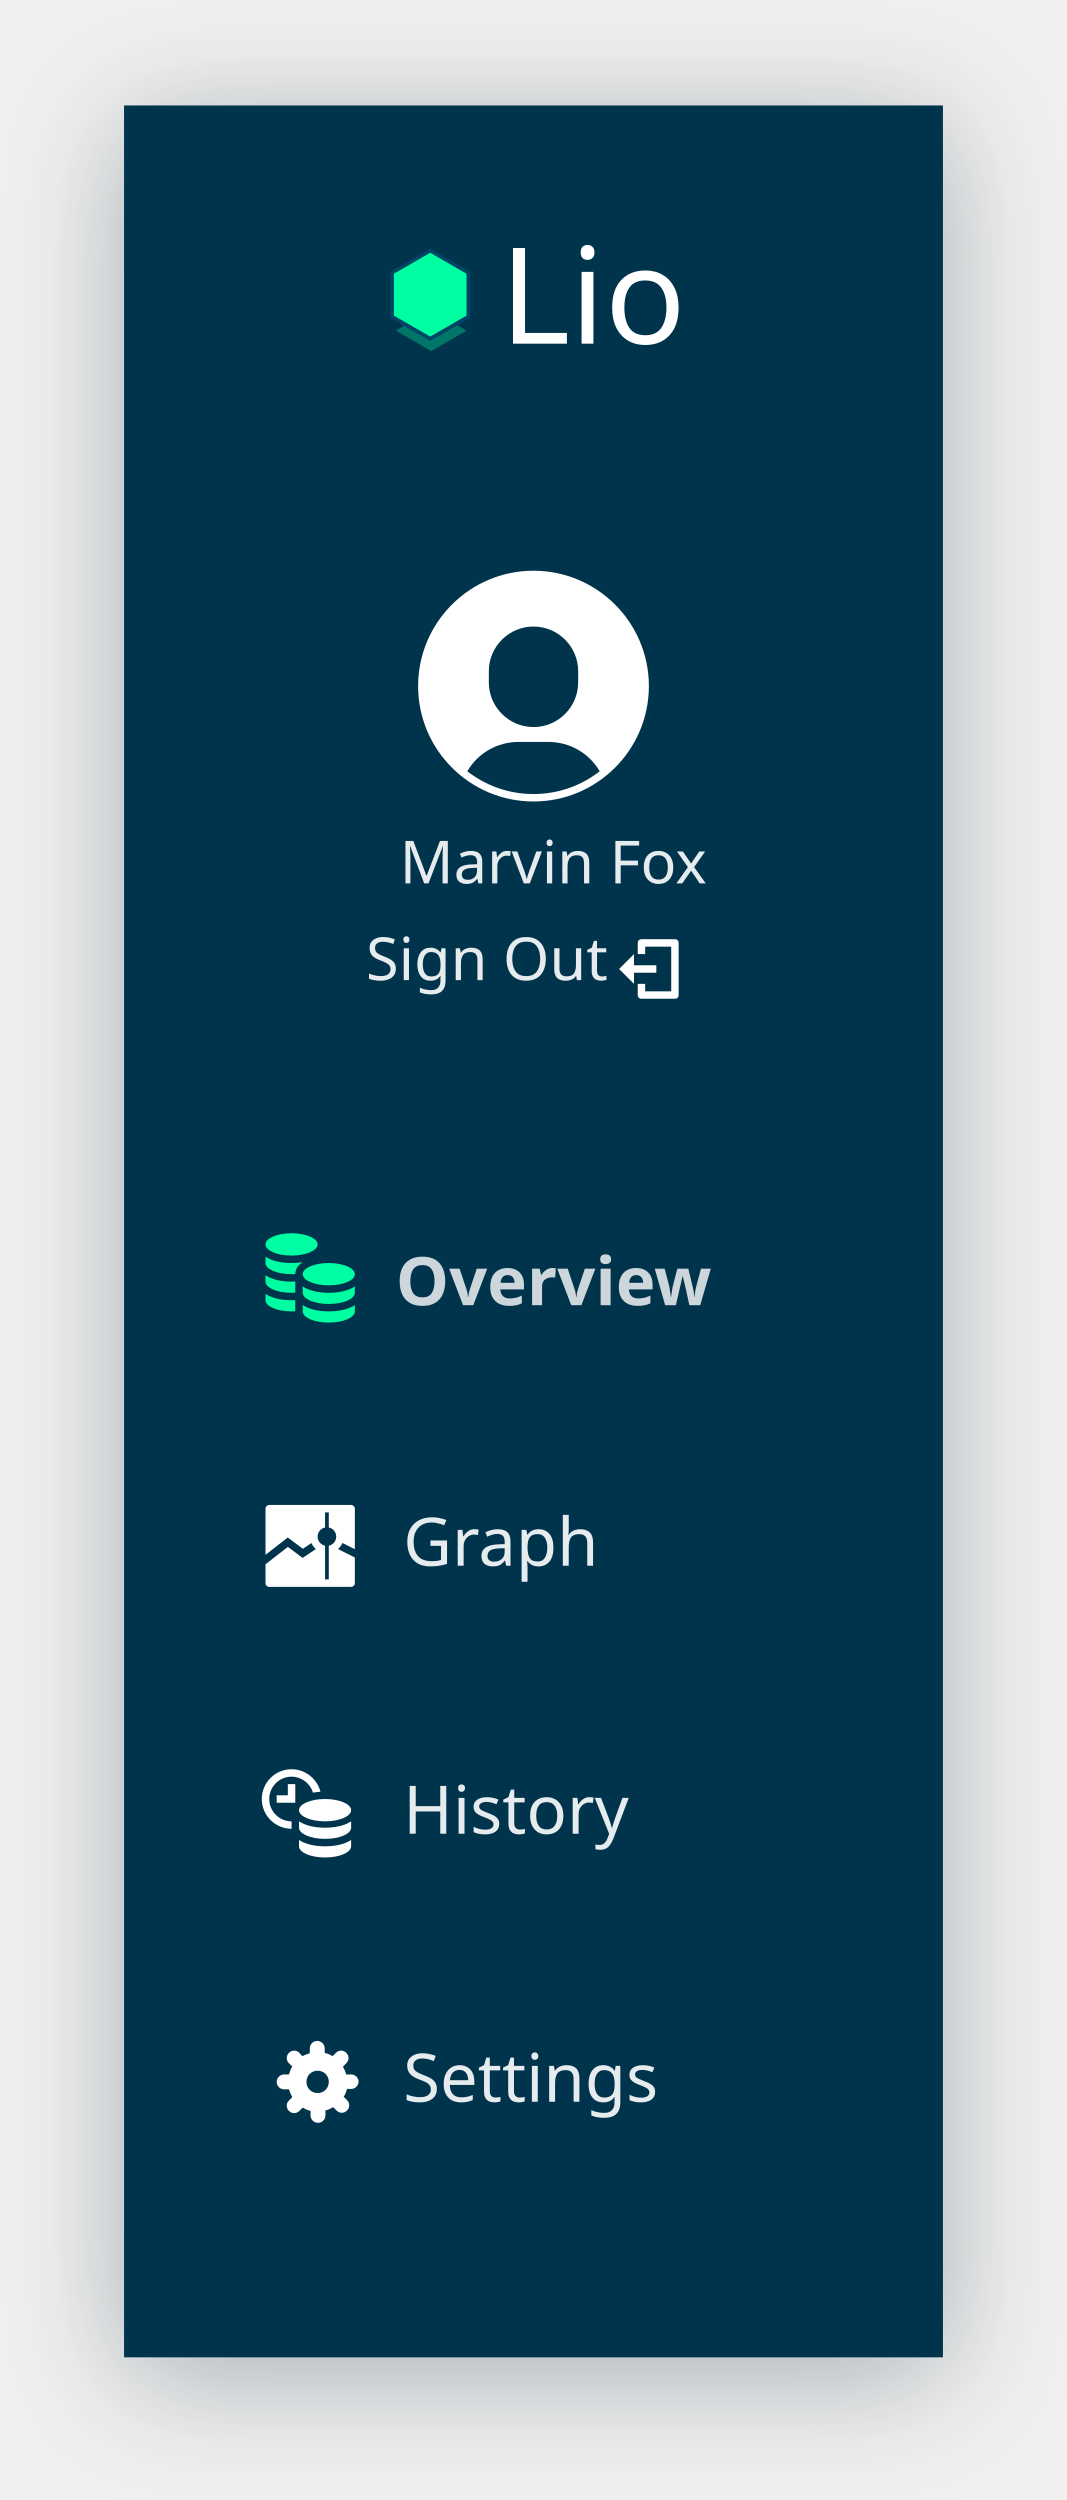
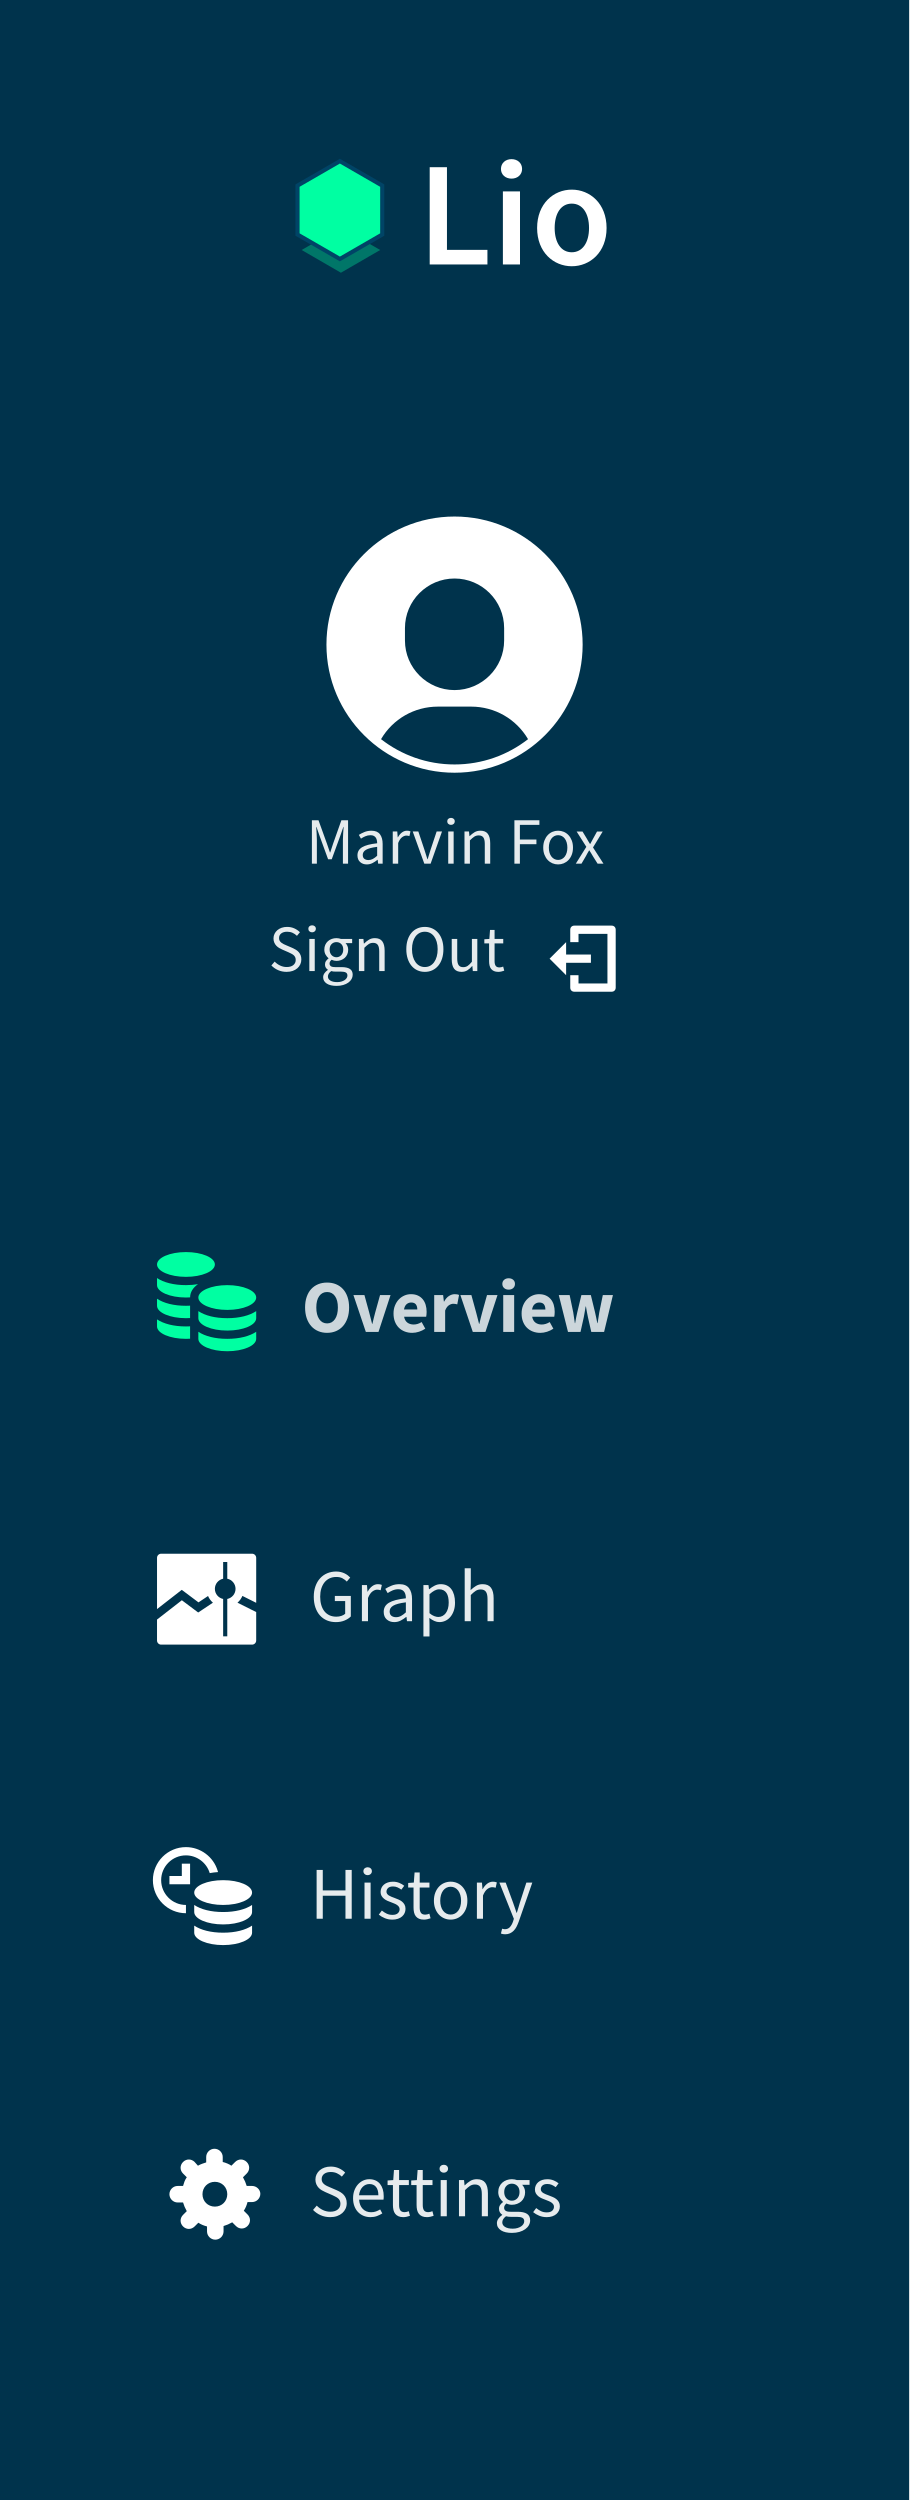
- <svg xmlns="http://www.w3.org/2000/svg" xmlns:xlink="http://www.w3.org/1999/xlink" width="172px" height="403px" viewBox="0 0 172 403" version="1.1">
-   <defs>
-     <rect id="path-1" x="0" y="0" width="132" height="363" />
-     <filter x="-23.9%" y="-7.9%" width="147.7%" height="117.4%" filterUnits="objectBoundingBox" id="filter-2">
-       <feOffset dx="0" dy="3" in="SourceAlpha" result="shadowOffsetOuter1" />
-       <feGaussianBlur stdDeviation="10" in="shadowOffsetOuter1" result="shadowBlurOuter1" />
-       <feColorMatrix values="0 0 0 0 0.086   0 0 0 0 0.18   0 0 0 0 0.227  0 0 0 0.338 0" type="matrix" in="shadowBlurOuter1" />
-     </filter>
-   </defs>
-   <g id="Sign-In" stroke="none" stroke-width="1" fill="none" fill-rule="evenodd">
-     <g id="Desktop-HD" transform="translate(-903, -2043)">
-       <g id="Group-13" transform="translate(268, 2060)">
-         <g id="easy-graphic" transform="translate(655, 0)">
-           <g id="Sidebar">
-             <g id="Rectangle">
-               <use fill="black" fill-opacity="1" filter="url(#filter-2)" xlink:href="#path-1" />
-               <use fill="#00334C" fill-rule="evenodd" xlink:href="#path-1" />
-             </g>
-             <g id="graph" transform="translate(45, 223.6)" fill="#FFFFFF" font-family="SourceSansPro-Regular, Source Sans Pro" font-size="10.8" font-weight="normal" opacity="0.9">
-               <text id="Graph">
-                 <tspan x="-2.68220901e-06" y="11.8">Graph</tspan>
-               </text>
-             </g>
-             <g id="History" transform="translate(45, 266.8)" fill="#FFFFFF" font-family="SourceSansPro-Regular, Source Sans Pro" font-size="10.8" font-weight="normal" opacity="0.9">
-               <text>
-                 <tspan x="-2.68220901e-06" y="11.8">History</tspan>
-               </text>
-             </g>
-             <g id="settings" transform="translate(45, 310)" fill="#FFFFFF" font-family="SourceSansPro-Regular, Source Sans Pro" font-size="10.8" font-weight="normal" opacity="0.9">
-               <text id="Settings">
-                 <tspan x="-2.68220901e-06" y="11.8">Settings</tspan>
-               </text>
-             </g>
-             <g id="overview" transform="translate(43, 182.4)" fill="#FFFFFF" fill-opacity="0.8" font-family="SourceSansPro-Bold, Source Sans Pro" font-size="10.8" font-weight="bold">
-               <text id="Overview">
-                 <tspan x="0.8" y="11">Overview</tspan>
-               </text>
-             </g>
-             <g id="Group-2" transform="translate(39, 132)" fill="#FFFFFF" font-family="SourceSansPro-Regular, Source Sans Pro" font-size="9.6" font-weight="normal" opacity="0.9">
-               <text id="Sign-Out">
-                 <tspan x="0" y="9">Sign Out</tspan>
-               </text>
-             </g>
-             <g id="stock" transform="translate(22.8, 225.6)" fill="#FFFFFF" fill-rule="nonzero">
-               <path d="M11.683,7.112 C11.988,6.842 12.237,6.51 12.395,6.127 L14.4,7.129 L14.4,0.6 C14.4,0.269 14.131,0 13.8,0 L0.6,0 C0.269,0 0,0.269 0,0.6 L0,8.04 L3.593,5.245 L6.02,7.066 L7.409,6.139 C7.567,6.517 7.814,6.844 8.116,7.111 L5.979,8.535 L3.606,6.755 L0,9.56 L0,12.6 C0,12.931 0.269,13.2 0.6,13.2 L13.8,13.2 C14.131,13.2 14.4,12.931 14.4,12.6 L14.4,8.471 L11.683,7.112 Z M10.2,6.569 L10.2,12 L9.6,12 L9.6,6.569 C8.916,6.43 8.4,5.824 8.4,5.1 C8.4,4.376 8.916,3.77 9.6,3.631 L9.6,1.2 L10.2,1.2 L10.2,3.631 C10.884,3.77 11.4,4.376 11.4,5.1 C11.4,5.824 10.884,6.43 10.2,6.569 Z" id="Shape" />
-             </g>
-             <g id="Group-2" opacity="0.9" transform="translate(22.2, 116.4)" fill="#FFFFFF" font-family="SourceSansPro-Regular, Source Sans Pro" font-size="9.6" font-weight="normal">
-               <text id="Marvin-Fox">
-                 <tspan x="22.223" y="9">Marvin Fox</tspan>
-               </text>
-             </g>
-           </g>
-           <g id="log-out" transform="translate(79.79999, 134.4)" fill="#FFFFFF" fill-rule="nonzero">
-             <polygon id="Shape" points="2.4 2.4 0 4.8 2.4 7.2 2.4 5.4 6 5.4 6 4.2 2.4 4.2" />
-             <path d="M9,9.6 L3.6,9.6 C3.24,9.6 3,9.36 3,9 L3,7.2 L4.2,7.2 L4.2,8.4 L8.4,8.4 L8.4,1.2 L4.2,1.2 L4.2,2.4 L3,2.4 L3,0.6 C3,0.24 3.24,0 3.6,0 L9,0 C9.36,0 9.6,0.24 9.6,0.6 L9.6,9 C9.6,9.36 9.36,9.6 9,9.6 Z" id="Shape" />
-           </g>
-           <text id="Lio" font-family="SourceSansPro-Semibold, Source Sans Pro" font-size="21.6" font-weight="500" fill="#FFFFFF">
-             <tspan x="60.6" y="38.4">Lio</tspan>
-           </text>
-           <polygon id="Path" fill-opacity="0.33" fill="#00FFA2" points="49.5 33 55.2 36.3 49.501 39.6 43.8 36.3" />
-           <polygon id="Path" stroke="#004466" stroke-width="0.6" fill="#00FFA2" points="49.35 37.603 43.2 34.052 43.2 26.951 49.35 23.4 55.5 26.951 55.5 34.052" />
-           <g id="circle-08" transform="translate(47.4, 75)" fill="#FFFFFF" fill-rule="nonzero">
-             <path d="M18.6,0 C8.344,0 0,8.344 0,18.6 C0,28.856 8.344,37.2 18.6,37.2 C28.856,37.2 37.2,28.856 37.2,18.6 C37.2,8.344 28.856,0 18.6,0 Z M11.4,16.2 C11.4,12.23 14.63,9 18.6,9 C22.57,9 25.8,12.23 25.8,16.2 L25.8,18 C25.8,21.97 22.57,25.2 18.6,25.2 C14.63,25.2 11.4,21.97 11.4,18 L11.4,16.2 Z M18.6,36 C14.579,36 10.876,34.625 7.927,32.327 C9.649,29.394 12.756,27.6 16.2,27.6 L21,27.6 C24.44,27.6 27.547,29.394 29.273,32.327 C26.323,34.626 22.62,36 18.6,36 Z" id="Shape" />
-           </g>
-           <g id="settings-gear-65" transform="translate(24.6, 312)" fill="#FFFFFF" fill-rule="nonzero">
-             <path d="M12,5.4 L11.22,5.4 C11.1,4.98 10.92,4.56 10.68,4.14 L11.22,3.6 C11.7,3.12 11.7,2.4 11.22,1.92 C10.74,1.44 10.02,1.44 9.54,1.92 L9,2.46 C8.64,2.22 8.22,2.04 7.74,1.92 L7.74,1.2 C7.74,0.54 7.2,0 6.54,0 C5.88,0 5.34,0.54 5.34,1.2 L5.34,1.98 C4.98,2.1 4.56,2.22 4.14,2.46 L3.66,1.92 C3.18,1.44 2.46,1.44 1.98,1.92 C1.5,2.4 1.5,3.12 1.98,3.6 L2.52,4.14 C2.22,4.56 2.1,4.98 1.98,5.4 L1.2,5.4 C0.54,5.4 0,5.94 0,6.6 C0,7.26 0.54,7.8 1.2,7.8 L1.98,7.8 C2.1,8.22 2.28,8.64 2.52,9.06 L1.98,9.6 C1.5,10.08 1.5,10.8 1.98,11.28 C2.46,11.76 3.18,11.76 3.66,11.28 L4.2,10.74 C4.56,10.98 4.98,11.16 5.46,11.28 L5.46,12 C5.46,12.66 6,13.2 6.66,13.2 C7.32,13.2 7.86,12.66 7.86,12 L7.86,11.22 C8.28,11.1 8.7,10.92 9.12,10.68 L9.66,11.22 C10.14,11.7 10.86,11.7 11.34,11.22 C11.82,10.74 11.82,10.02 11.34,9.54 L10.8,9 C11.04,8.64 11.22,8.22 11.34,7.74 L12,7.74 C12.66,7.74 13.2,7.2 13.2,6.54 C13.2,5.94 12.66,5.4 12,5.4 Z M6.6,8.4 C5.58,8.4 4.8,7.62 4.8,6.6 C4.8,5.58 5.58,4.8 6.6,4.8 C7.62,4.8 8.4,5.58 8.4,6.6 C8.4,7.62 7.62,8.4 6.6,8.4 Z" id="Shape" />
-           </g>
-           <g id="coins" transform="translate(22.8, 181.8)" fill="#00FFA2" fill-rule="nonzero">
-             <path d="M10.2,9.6 C8.429,9.6 6.958,9.217 6,8.573 C6,9.02 6,9.316 6,9.6 C6,10.594 7.88,11.4 10.2,11.4 C12.52,11.4 14.4,10.594 14.4,9.6 C14.4,9.316 14.4,9.02 14.4,8.573 C13.442,9.217 11.971,9.6 10.2,9.6 Z" id="Shape" />
-             <path d="M10.2,12.6 C8.429,12.6 6.958,12.217 6,11.573 C6,12.02 6,12.316 6,12.6 C6,13.594 7.88,14.4 10.2,14.4 C12.52,14.4 14.4,13.594 14.4,12.6 C14.4,12.316 14.4,12.02 14.4,11.573 C13.442,12.217 11.971,12.6 10.2,12.6 Z" id="Shape" />
-             <ellipse id="Oval" cx="10.2" cy="6.6" rx="4.2" ry="1.8" />
-             <ellipse id="Oval" cx="4.2" cy="1.8" rx="4.2" ry="1.8" />
-             <path d="M4.8,10.784 C4.604,10.793 4.405,10.8 4.2,10.8 C2.429,10.8 0.958,10.417 0,9.773 C0,10.22 0,10.516 0,10.8 C0,11.794 1.88,12.6 4.2,12.6 C4.404,12.6 4.604,12.592 4.8,12.58 L4.8,10.784 Z" id="Shape" />
-             <path d="M4.8,7.784 C4.604,7.793 4.405,7.8 4.2,7.8 C2.429,7.8 0.958,7.417 0,6.773 C0,7.22 0,7.516 0,7.8 C0,8.794 1.88,9.6 4.2,9.6 C4.404,9.6 4.604,9.592 4.8,9.58 L4.8,7.784 Z" id="Shape" />
-             <path d="M5.952,4.66 C5.411,4.75 4.825,4.8 4.2,4.8 C2.429,4.8 0.958,4.417 0,3.773 C0,4.22 0,4.516 0,4.8 C0,5.794 1.88,6.6 4.2,6.6 C4.405,6.6 4.604,6.592 4.802,6.58 C4.809,5.822 5.226,5.164 5.952,4.66 Z" id="Shape" />
-           </g>
-           <g id="money-time" transform="translate(22.2, 268.2)" fill="#FFFFFF" fill-rule="nonzero">
-             <path d="M10.2,9.427 C8.429,9.427 6.958,9.044 6,8.4 C6,8.848 6,9.143 6,9.427 C6,10.421 7.88,11.227 10.2,11.227 C12.52,11.227 14.4,10.421 14.4,9.427 C14.4,9.143 14.4,8.848 14.4,8.4 C13.442,9.044 11.971,9.427 10.2,9.427 Z" id="Shape" />
-             <path d="M10.2,12.427 C8.429,12.427 6.958,12.044 6,11.4 C6,11.848 6,12.143 6,12.427 C6,13.421 7.88,14.227 10.2,14.227 C12.52,14.227 14.4,13.421 14.4,12.427 C14.4,12.143 14.4,11.848 14.4,11.4 C13.442,12.044 11.971,12.427 10.2,12.427 Z" id="Shape" />
-             <polygon id="Shape" points="5.4 5.4 2.4 5.4 2.4 4.2 4.2 4.2 4.2 2.4 5.4 2.4" />
-             <ellipse id="Oval" cx="10.2" cy="6.6" rx="4.2" ry="1.8" />
-             <path d="M4.8,8.4 C2.815,8.4 1.2,6.785 1.2,4.8 C1.2,2.815 2.815,1.2 4.8,1.2 C6.382,1.2 7.801,2.258 8.251,3.772 L8.252,3.776 C8.632,3.704 9.034,3.653 9.459,3.626 L9.401,3.429 C8.8,1.411 6.908,0 4.8,0 C2.153,0 0,2.153 0,4.8 C0,7.447 2.153,9.6 4.8,9.6 L4.8,8.4 Z" id="Shape" />
-           </g>
-         </g>
-       </g>
+ <svg xmlns="http://www.w3.org/2000/svg" width="132px" height="363px" viewBox="0 0 132 363">
+   <g fill="none" fill-rule="evenodd">
+     <path fill="#00334C" d="M0 0h132v363H0z" />
+     <path fill="#FFF" d="M48.758 235.53c-.468 0-.898-.083-1.291-.248-.392-.166-.729-.405-1.01-.718-.281-.313-.5-.698-.659-1.156-.158-.457-.238-.974-.238-1.55 0-.569.081-1.08.243-1.534.162-.454.387-.839.675-1.156.288-.317.632-.56 1.031-.729.4-.169.833-.254 1.301-.254.245 0 .47.025.675.076.205.05.392.117.562.2.169.083.32.176.454.281.133.104.25.211.351.319l-.497.583c-.18-.187-.389-.346-.626-.475-.238-.13-.536-.194-.896-.194s-.684.067-.972.2a2.034 2.034 0 0 0-.734.572c-.202.248-.358.549-.47.902-.112.353-.167.749-.167 1.188 0 .446.052.848.157 1.204.104.356.256.661.454.913s.443.446.734.583c.292.137.628.205 1.01.205.252 0 .491-.038.718-.113.227-.076.412-.178.556-.308v-1.847H48.618v-.745h2.322v2.981c-.23.238-.533.434-.907.589-.374.155-.799.232-1.274.232zm3.791-.13v-5.249h.734l.076.95h.032c.18-.331.398-.594.653-.788.256-.194.535-.292.837-.292.209 0 .396.036.562.108l-.173.778a1.997 1.997 0 0 0-.238-.065c-.072-.014-.162-.022-.27-.022-.223 0-.455.09-.697.27-.241.18-.452.493-.632.94V235.4h-.886zm4.698.13c-.439 0-.805-.13-1.096-.389-.292-.259-.437-.626-.437-1.102 0-.576.256-1.017.767-1.323.511-.306 1.328-.52 2.452-.643a2.419 2.419 0 0 0-.049-.486c-.032-.158-.088-.299-.167-.421-.079-.122-.189-.221-.329-.297-.14-.076-.319-.113-.535-.113-.302 0-.587.058-.853.173-.266.115-.504.245-.713.389l-.346-.616c.245-.158.544-.311.896-.459s.742-.221 1.166-.221c.641 0 1.105.196 1.393.589.288.392.432.916.432 1.571V235.4h-.734l-.076-.626h-.032a4.441 4.441 0 0 1-.81.535c-.288.148-.598.221-.929.221zm.259-.713c.252 0 .49-.059.713-.178.223-.119.461-.293.713-.524v-1.458c-.439.058-.808.126-1.107.205-.299.079-.54.173-.724.281-.184.108-.317.232-.4.373a.887.887 0 0 0-.124.459c0 .302.09.518.27.648.18.13.4.194.659.194zm3.974 2.797v-7.463h.734l.076.605h.032a3.993 3.993 0 0 1 .783-.518c.284-.144.581-.216.891-.216.338 0 .637.063.896.189s.475.306.648.54c.173.234.304.515.394.842.09.328.135.697.135 1.107 0 .446-.061.844-.184 1.193-.122.349-.288.646-.497.891-.209.245-.45.43-.724.556a2.042 2.042 0 0 1-.864.189c-.245 0-.488-.054-.729-.162-.241-.108-.484-.256-.729-.443l.022.918v1.771h-.886zm2.171-2.83c.216 0 .416-.049.599-.146.184-.097.342-.234.475-.41.133-.176.238-.394.313-.653.076-.259.113-.551.113-.875 0-.288-.025-.551-.076-.788-.05-.238-.131-.441-.243-.61a1.164 1.164 0 0 0-.432-.394c-.176-.094-.387-.14-.632-.14-.223 0-.448.061-.675.184-.227.122-.47.299-.729.529v2.754c.238.202.468.344.691.427.223.083.421.124.594.124zm3.823.616v-7.69h.886v2.095l-.032 1.08c.252-.238.515-.441.788-.61.274-.169.594-.254.961-.254.554 0 .959.173 1.215.518.256.346.383.857.383 1.534V235.4h-.886v-3.208c0-.497-.079-.855-.238-1.075-.158-.22-.41-.329-.756-.329-.274 0-.515.068-.724.205-.209.137-.446.338-.713.605V235.4h-.886zM45.972 278.6v-7.085h.896v2.97h3.294v-2.97h.907V278.6h-.907v-3.337h-3.294V278.6h-.896zm6.955 0v-5.249h.886V278.6h-.886zm.454-6.329c-.173 0-.319-.054-.437-.162-.119-.108-.178-.245-.178-.41 0-.173.059-.311.178-.416.119-.104.265-.157.437-.157s.319.052.437.157c.119.104.178.243.178.416 0 .166-.059.302-.178.41-.119.108-.265.162-.437.162zm3.575 6.458c-.374 0-.731-.068-1.069-.205-.338-.137-.634-.31-.886-.518l.443-.594c.23.187.466.338.707.454.241.115.52.173.837.173.346 0 .605-.079.778-.238.173-.158.259-.353.259-.583 0-.137-.036-.256-.108-.356-.072-.101-.164-.189-.275-.265-.112-.076-.239-.142-.383-.2l-.432-.173a7.256 7.256 0 0 1-.562-.221c-.187-.083-.355-.184-.502-.302a1.53 1.53 0 0 1-.362-.416c-.094-.158-.14-.349-.14-.572 0-.209.041-.405.124-.589a1.355 1.355 0 0 1 .356-.475c.155-.133.344-.238.567-.313.223-.076.475-.113.756-.113.331 0 .635.058.913.173.277.115.517.256.718.421l-.421.562a2.821 2.821 0 0 0-.562-.335c-.194-.086-.407-.13-.637-.13-.331 0-.574.076-.729.227-.155.151-.232.328-.232.529 0 .122.032.229.097.319s.151.169.259.238c.108.068.232.13.373.184.14.054.286.11.437.167.187.072.376.148.567.227.191.079.362.178.513.297.151.119.275.265.373.437.097.173.146.382.146.626 0 .216-.041.418-.124.605-.083.187-.205.353-.367.497-.162.144-.364.257-.605.34-.241.083-.517.124-.826.124zm4.59 0c-.281 0-.517-.043-.707-.13-.191-.086-.346-.205-.464-.356-.119-.151-.203-.335-.254-.551-.05-.216-.076-.454-.076-.713v-2.905h-.778v-.67l.821-.054.108-1.469h.745v1.469h1.415v.724h-1.415v2.916c0 .324.059.574.178.751.119.176.329.265.632.265.094 0 .194-.014.302-.043a2.303 2.303 0 0 0 .292-.097l.173.67a4.592 4.592 0 0 1-.47.135 2.198 2.198 0 0 1-.502.059zm3.888 0c-.324 0-.632-.061-.923-.184-.292-.122-.549-.301-.772-.535-.223-.234-.401-.522-.535-.864-.133-.342-.2-.729-.2-1.161 0-.439.067-.83.2-1.172.133-.342.311-.632.535-.869.223-.238.481-.418.772-.54.292-.122.599-.184.923-.184.324 0 .632.061.923.184.292.122.549.302.772.54.223.238.401.527.535.869.133.342.2.733.2 1.172 0 .432-.067.819-.2 1.161-.133.342-.311.63-.535.864-.223.234-.481.412-.772.535-.292.122-.599.184-.923.184zm0-.734c.223 0 .428-.049.616-.146.187-.097.347-.234.481-.41.133-.176.236-.387.308-.632.072-.245.108-.518.108-.821s-.036-.578-.108-.826c-.072-.248-.175-.463-.308-.643-.133-.18-.293-.319-.481-.416-.187-.097-.392-.146-.616-.146s-.428.049-.616.146c-.187.097-.347.236-.481.416-.133.18-.236.394-.308.643-.072.248-.108.524-.108.826s.036.576.108.821c.072.245.175.455.308.632s.293.313.481.41c.187.097.392.146.616.146zm3.812.605v-5.249h.734l.076.95h.032c.18-.331.398-.594.653-.788.256-.194.535-.292.837-.292.209 0 .396.036.562.108l-.173.778a1.997 1.997 0 0 0-.238-.065c-.072-.014-.162-.022-.27-.022-.223 0-.455.09-.697.27-.241.18-.452.493-.632.94V278.6h-.886zm4.104 2.257c-.122 0-.234-.009-.335-.027a1.341 1.341 0 0 1-.281-.081l.173-.702.194.049c.072.018.14.027.205.027.302 0 .549-.106.74-.319.191-.212.34-.481.448-.805l.119-.389-2.106-5.26h.918l1.069 2.905c.079.23.164.473.254.729a30.9 30.9 0 0 1 .254.751h.043c.079-.238.155-.486.227-.745.072-.259.144-.504.216-.734l.94-2.905h.864l-1.976 5.681a6.076 6.076 0 0 1-.313.724c-.115.223-.252.416-.41.578a1.825 1.825 0 0 1-.54.383c-.202.094-.436.14-.702.14zm-25.412 41.072c-.497 0-.958-.094-1.382-.281-.425-.187-.792-.443-1.102-.767l.54-.626c.252.266.549.481.891.643.342.162.697.243 1.064.243.468 0 .832-.106 1.091-.319.259-.212.389-.491.389-.837 0-.18-.031-.333-.092-.459a.999.999 0 0 0-.248-.324c-.104-.09-.229-.171-.373-.243a29.557 29.557 0 0 0-.464-.227l-1.015-.443a4.84 4.84 0 0 1-.508-.259 2.089 2.089 0 0 1-.464-.367c-.137-.144-.248-.315-.335-.513-.086-.198-.13-.427-.13-.686 0-.266.056-.515.167-.745a1.831 1.831 0 0 1 .464-.599c.198-.169.432-.301.702-.394.27-.094.567-.14.891-.14.425 0 .817.081 1.177.243.36.162.666.373.918.632l-.486.583c-.216-.209-.455-.373-.718-.491-.263-.119-.56-.178-.891-.178-.396 0-.715.092-.956.275-.241.184-.362.437-.362.761 0 .173.034.319.103.437.068.119.16.223.275.313.115.09.241.169.378.238.137.068.277.131.421.189l1.004.432a4.295 4.295 0 0 1 .572.297c.18.112.335.241.464.389.13.148.232.32.308.518.076.198.113.427.113.686 0 .281-.056.544-.167.788-.112.245-.272.459-.481.643-.209.184-.461.328-.756.432-.295.104-.63.157-1.004.157zm5.843 0c-.353 0-.682-.063-.988-.189-.306-.126-.572-.306-.799-.54-.227-.234-.405-.52-.535-.859-.13-.338-.194-.724-.194-1.156 0-.432.067-.819.2-1.161.133-.342.31-.632.529-.869.22-.238.47-.419.751-.545.281-.126.572-.189.875-.189.331 0 .628.058.891.173.263.115.482.281.659.497.176.216.311.475.405.778.094.302.14.641.14 1.015 0 .094-.002.185-.005.275-.004.09-.013.167-.027.232h-3.542c.036.562.211 1.006.524 1.334.313.328.722.491 1.226.491.252 0 .484-.038.697-.113a3.082 3.082 0 0 0 .61-.297l.313.583c-.23.144-.486.27-.767.378-.281.108-.601.162-.961.162zm-1.652-3.175h2.808c0-.533-.113-.938-.34-1.215-.227-.277-.545-.416-.956-.416-.187 0-.365.036-.535.108-.169.072-.322.178-.459.319-.137.14-.25.311-.34.513-.09.202-.149.432-.178.691zm6.426 3.175c-.281 0-.517-.043-.707-.13-.191-.086-.346-.205-.464-.356-.119-.151-.203-.335-.254-.551-.05-.216-.076-.454-.076-.713v-2.905h-.778v-.67l.821-.054.108-1.469h.745v1.469h1.415v.724h-1.415v2.916c0 .324.059.574.178.751.119.176.329.265.632.265.094 0 .194-.014.302-.043a2.303 2.303 0 0 0 .292-.097l.173.67a4.592 4.592 0 0 1-.47.135 2.198 2.198 0 0 1-.502.059zm3.434 0c-.281 0-.517-.043-.707-.13-.191-.086-.346-.205-.464-.356-.119-.151-.203-.335-.254-.551-.05-.216-.076-.454-.076-.713v-2.905h-.778v-.67l.821-.054.108-1.469h.745v1.469h1.415v.724h-1.415v2.916c0 .324.059.574.178.751.119.176.329.265.632.265.094 0 .194-.014.302-.043a2.303 2.303 0 0 0 .292-.097l.173.67a4.592 4.592 0 0 1-.47.135 2.198 2.198 0 0 1-.502.059zm1.998-.13v-5.249h.886V321.8h-.886zm.454-6.329c-.173 0-.319-.054-.437-.162-.119-.108-.178-.245-.178-.41 0-.173.059-.311.178-.416.119-.104.265-.157.437-.157s.319.052.437.157c.119.104.178.243.178.416 0 .166-.059.302-.178.41-.119.108-.265.162-.437.162zm2.203 6.329v-5.249h.734l.076.756h.032c.252-.252.517-.463.794-.632.277-.169.599-.254.967-.254.554 0 .959.173 1.215.518.256.346.383.857.383 1.534V321.8h-.886v-3.208c0-.497-.079-.855-.238-1.075-.158-.22-.41-.329-.756-.329-.274 0-.515.068-.724.205-.209.137-.446.338-.713.605V321.8h-.886zm7.679 2.419c-.324 0-.619-.031-.886-.092-.266-.061-.495-.153-.686-.275-.191-.122-.338-.27-.443-.443-.104-.173-.157-.374-.157-.605 0-.223.068-.436.205-.637.137-.202.324-.385.562-.551v-.043c-.13-.079-.239-.189-.329-.329-.09-.14-.135-.315-.135-.524 0-.223.061-.418.184-.583.122-.166.252-.295.389-.389v-.043c-.173-.144-.329-.337-.47-.578-.14-.241-.211-.52-.211-.837 0-.288.052-.547.157-.778.104-.23.247-.427.427-.589.18-.162.391-.286.632-.373.241-.086.495-.13.761-.13.144 0 .279.013.405.038s.239.056.34.092h1.825v.68h-1.08c.122.122.225.277.308.464.083.187.124.392.124.616 0 .281-.05.535-.151.761s-.238.418-.41.572c-.173.155-.376.275-.61.362-.234.086-.484.13-.751.13a1.731 1.731 0 0 1-.4-.049 1.984 1.984 0 0 1-.389-.135 1.266 1.266 0 0 0-.238.265c-.065.097-.097.218-.097.362 0 .166.065.302.194.41.13.108.374.162.734.162h1.015c.612 0 1.071.099 1.377.297.306.198.459.517.459.956 0 .245-.061.477-.184.697-.122.22-.299.412-.529.578-.23.166-.509.297-.837.394-.328.097-.697.146-1.107.146zm0-4.676c.151 0 .293-.029.427-.086a1.099 1.099 0 0 0 .356-.248c.104-.108.185-.239.243-.394.058-.155.086-.329.086-.524 0-.389-.108-.689-.324-.902-.216-.212-.479-.319-.788-.319s-.572.106-.788.319c-.216.212-.324.513-.324.902 0 .194.029.369.086.524.058.155.139.286.243.394.104.108.223.191.356.248.133.058.275.086.427.086zm.13 4.061c.252 0 .481-.031.686-.092.205-.061.38-.14.524-.238.144-.097.256-.211.335-.34.079-.13.119-.263.119-.4 0-.245-.09-.414-.27-.508-.18-.094-.443-.14-.788-.14h-.907a3.656 3.656 0 0 1-.329-.016 1.685 1.685 0 0 1-.351-.07c-.187.137-.324.281-.41.432-.086.151-.13.302-.13.454 0 .281.135.504.405.67.27.166.643.248 1.118.248zm4.914-1.674c-.374 0-.731-.068-1.069-.205-.338-.137-.634-.31-.886-.518l.443-.594c.23.187.466.338.707.454.241.115.52.173.837.173.346 0 .605-.079.778-.238.173-.158.259-.353.259-.583 0-.137-.036-.256-.108-.356-.072-.101-.164-.189-.275-.265-.112-.076-.239-.142-.383-.2l-.432-.173a7.256 7.256 0 0 1-.562-.221c-.187-.083-.355-.184-.502-.302a1.53 1.53 0 0 1-.362-.416c-.094-.158-.14-.349-.14-.572 0-.209.041-.405.124-.589a1.355 1.355 0 0 1 .356-.475c.155-.133.344-.238.567-.313.223-.076.475-.113.756-.113.331 0 .635.058.913.173.277.115.517.256.718.421l-.421.562a2.821 2.821 0 0 0-.562-.335c-.194-.086-.407-.13-.637-.13-.331 0-.574.076-.729.227-.155.151-.232.328-.232.529 0 .122.032.229.097.319s.151.169.259.238c.108.068.232.13.373.184.14.054.286.11.437.167.187.072.376.148.567.227.191.079.362.178.513.297.151.119.275.265.373.437.097.173.146.382.146.626 0 .216-.041.418-.124.605-.083.187-.205.353-.367.497-.162.144-.364.257-.605.34-.241.083-.517.124-.826.124z" opacity="0.9" />
+     <path fill="#FFF" fill-opacity="0.8" d="M47.494 193.53c-.475 0-.909-.085-1.301-.254-.392-.169-.729-.412-1.01-.729-.281-.317-.499-.702-.653-1.156s-.232-.968-.232-1.544.077-1.089.232-1.539c.155-.45.373-.828.653-1.134.281-.306.617-.54 1.01-.702.392-.162.826-.243 1.301-.243.475 0 .909.081 1.301.243.392.162.729.398 1.01.707.281.31.499.689.653 1.139.155.45.232.959.232 1.528 0 .576-.077 1.091-.232 1.544s-.373.839-.653 1.156c-.281.317-.617.56-1.01.729-.392.169-.826.254-1.301.254zm0-1.372c.482 0 .864-.207 1.145-.621.281-.414.421-.977.421-1.69 0-.706-.14-1.256-.421-1.652-.281-.396-.662-.594-1.145-.594-.482 0-.864.198-1.145.594-.281.396-.421.947-.421 1.652 0 .713.14 1.276.421 1.69.281.414.662.621 1.145.621zm5.627 1.242l-1.804-5.357h1.598l.691 2.527c.072.266.142.538.211.815.068.277.139.556.211.837h.043c.065-.281.131-.56.2-.837.068-.277.139-.549.211-.815l.702-2.527h1.523L54.956 193.4h-1.836zm6.728.13c-.382 0-.738-.063-1.069-.189-.331-.126-.619-.31-.864-.551-.245-.241-.436-.535-.572-.88-.137-.346-.205-.742-.205-1.188 0-.432.072-.823.216-1.172.144-.349.333-.644.567-.886.234-.241.502-.427.805-.556a2.362 2.362 0 0 1 .94-.194c.382 0 .715.065.999.194s.522.31.713.54c.191.23.333.502.427.815.094.313.14.653.14 1.021 0 .144-.007.281-.022.41-.014.13-.029.227-.043.292h-3.208c.072.389.232.675.481.859.248.184.553.275.913.275.382 0 .767-.119 1.156-.356l.529.961c-.274.187-.578.335-.913.443-.335.108-.664.162-.988.162zm-1.188-3.391h1.933c0-.302-.068-.547-.205-.734-.137-.187-.367-.281-.691-.281-.252 0-.473.083-.664.248-.191.166-.315.421-.373.767zm4.385 3.262v-5.357h1.296l.108.94h.043c.194-.367.428-.637.702-.81.274-.173.547-.259.821-.259.151 0 .275.009.373.027.097.018.185.045.265.081l-.259 1.372a2.562 2.562 0 0 0-.281-.065c-.086-.014-.187-.022-.302-.022-.202 0-.412.072-.632.216-.22.144-.401.4-.545.767V193.4h-1.588zm5.605 0l-1.804-5.357h1.598l.691 2.527c.072.266.142.538.211.815.068.277.139.556.211.837h.043c.065-.281.131-.56.2-.837.068-.277.139-.549.211-.815l.702-2.527h1.523L70.487 193.4h-1.836zm4.417 0v-5.357h1.588V193.4H73.068zm.788-6.145c-.266 0-.486-.077-.659-.232-.173-.155-.259-.355-.259-.599 0-.245.086-.443.259-.594.173-.151.392-.227.659-.227.274 0 .495.076.664.227.169.151.254.349.254.594 0 .245-.085.445-.254.599-.169.155-.391.232-.664.232zm4.59 6.275c-.382 0-.738-.063-1.069-.189-.331-.126-.619-.31-.864-.551-.245-.241-.436-.535-.572-.88-.137-.346-.205-.742-.205-1.188 0-.432.072-.823.216-1.172.144-.349.333-.644.567-.886.234-.241.502-.427.805-.556a2.362 2.362 0 0 1 .94-.194c.382 0 .715.065.999.194s.522.31.713.54c.191.23.333.502.427.815.094.313.14.653.14 1.021 0 .144-.007.281-.022.41-.014.13-.029.227-.043.292h-3.208c.072.389.232.675.481.859.248.184.553.275.913.275.382 0 .767-.119 1.156-.356l.529.961c-.274.187-.578.335-.913.443-.335.108-.664.162-.988.162zm-1.188-3.391h1.933c0-.302-.068-.547-.205-.734-.137-.187-.367-.281-.691-.281-.252 0-.473.083-.664.248-.191.166-.315.421-.373.767zm5.216 3.262l-1.339-5.357h1.577l.518 2.484c.043.266.083.529.119.788.036.259.076.526.119.799h.043c.05-.274.099-.544.146-.81a10.227 10.227 0 0 1 .167-.778l.594-2.484h1.372l.605 2.484c.065.266.122.529.173.788.05.259.104.526.162.799h.043c.05-.274.092-.54.124-.799s.074-.522.124-.788l.508-2.484h1.469L87.713 193.4h-1.858l-.486-2.138c-.058-.252-.108-.504-.151-.756s-.09-.522-.14-.81h-.043c-.05.288-.095.558-.135.81-.04.252-.085.504-.135.756l-.475 2.138h-1.814z" />
+     <path fill="#FFF" d="M41.611 141.115c-.442 0-.851-.083-1.229-.25-.378-.166-.704-.394-.979-.682l.48-.557c.224.237.488.427.792.571.304.144.619.216.946.216.416 0 .739-.094.97-.283.23-.189.346-.437.346-.744 0-.16-.027-.296-.082-.408a.888.888 0 0 0-.221-.288c-.093-.08-.203-.152-.331-.216a26.273 26.273 0 0 0-.413-.202l-.902-.394a4.303 4.303 0 0 1-.451-.23 1.857 1.857 0 0 1-.413-.326c-.122-.128-.221-.28-.298-.456-.077-.176-.115-.379-.115-.61 0-.237.05-.458.149-.662a1.628 1.628 0 0 1 .413-.533c.176-.15.384-.267.624-.35s.504-.125.792-.125c.378 0 .726.072 1.046.216.32.144.592.331.816.562l-.432.518c-.192-.186-.405-.331-.638-.437-.234-.106-.498-.158-.792-.158-.352 0-.635.082-.85.245-.214.163-.322.389-.322.677 0 .154.03.283.091.389.061.106.142.198.245.278.102.08.214.15.336.211.122.061.246.117.374.168l.893.384c.179.077.349.165.509.264.16.099.298.214.413.346.115.131.206.285.274.461.067.176.101.379.101.61 0 .25-.05.483-.149.701-.099.218-.242.408-.427.571-.186.163-.41.291-.672.384s-.56.139-.893.139zM44.914 141v-4.666h.787V141h-.787zm.403-5.626c-.154 0-.283-.048-.389-.144-.106-.096-.158-.218-.158-.365 0-.154.053-.277.158-.37.106-.093.235-.139.389-.139s.283.046.389.139c.106.093.158.216.158.37 0 .147-.053.269-.158.365-.106.096-.235.144-.389.144zm3.533 7.776c-.288 0-.55-.027-.787-.082-.237-.054-.44-.136-.61-.245-.17-.109-.301-.24-.394-.394-.093-.154-.139-.333-.139-.538 0-.198.061-.387.182-.566.122-.179.288-.342.499-.49v-.038c-.115-.07-.213-.168-.293-.293-.08-.125-.12-.28-.12-.466 0-.198.054-.371.163-.518.109-.147.224-.262.346-.346v-.038c-.154-.128-.293-.299-.418-.514-.125-.214-.187-.462-.187-.744 0-.256.046-.486.139-.691.093-.205.219-.379.379-.523.16-.144.347-.254.562-.331.214-.077.44-.115.677-.115.128 0 .248.011.36.034.112.022.213.05.302.082h1.622v.605h-.96c.109.109.2.246.274.413s.11.349.11.547c0 .25-.045.475-.134.677-.09.202-.211.371-.365.509-.154.138-.334.245-.542.322-.208.077-.43.115-.667.115a1.539 1.539 0 0 1-.355-.043 1.764 1.764 0 0 1-.346-.12 1.125 1.125 0 0 0-.211.235c-.058.086-.086.194-.086.322 0 .147.058.269.173.365.115.096.333.144.653.144h.902c.544 0 .952.088 1.224.264.272.176.408.459.408.85 0 .218-.054.424-.163.619-.109.195-.266.366-.47.514-.205.147-.453.264-.744.35-.291.086-.619.13-.984.13zm0-4.157a.945.945 0 0 0 .379-.077.977.977 0 0 0 .317-.221c.093-.096.165-.213.216-.35.051-.138.077-.293.077-.466 0-.346-.096-.613-.288-.802-.192-.189-.426-.283-.701-.283s-.509.094-.701.283c-.192.189-.288.456-.288.802 0 .173.026.328.077.466.051.138.123.254.216.35a.977.977 0 0 0 .317.221.945.945 0 0 0 .379.077zm.115 3.61c.224 0 .427-.027.61-.082.182-.054.338-.125.466-.211s.227-.187.298-.302c.07-.115.106-.234.106-.355 0-.218-.08-.368-.24-.451-.16-.083-.394-.125-.701-.125h-.806a3.25 3.25 0 0 1-.293-.014 1.498 1.498 0 0 1-.312-.062c-.166.122-.288.25-.365.384-.077.134-.115.269-.115.403 0 .25.12.448.36.595.24.147.571.221.994.221zM52.114 141v-4.666h.653l.067.672h.029c.224-.224.459-.411.706-.562.246-.15.533-.226.859-.226.493 0 .853.154 1.08.461.227.307.341.762.341 1.363V141h-.787v-2.851c0-.442-.07-.76-.211-.955-.141-.195-.365-.293-.672-.293-.243 0-.458.061-.643.182-.186.122-.397.301-.634.538V141h-.787zm9.571.115c-.397 0-.76-.077-1.09-.23-.33-.154-.613-.373-.85-.658-.237-.285-.421-.63-.552-1.037-.131-.406-.197-.862-.197-1.368s.066-.958.197-1.358c.131-.4.315-.739.552-1.018.237-.278.52-.491.85-.638.33-.147.693-.221 1.09-.221.397 0 .76.075 1.09.226.33.15.614.365.854.643.24.278.426.618.557 1.018.131.4.197.85.197 1.349 0 .506-.066.962-.197 1.368-.131.406-.317.752-.557 1.037-.24.285-.525.504-.854.658-.33.154-.693.23-1.09.23zm0-.701c.282 0 .536-.061.763-.182.227-.122.422-.296.586-.523s.29-.499.379-.816c.09-.317.134-.674.134-1.07 0-.39-.045-.742-.134-1.056-.09-.314-.216-.579-.379-.797-.163-.218-.358-.386-.586-.504s-.482-.178-.763-.178-.536.059-.763.178c-.227.118-.422.286-.586.504-.163.218-.29.483-.379.797-.09.314-.134.666-.134 1.056 0 .397.045.754.134 1.07.09.317.216.589.379.816.163.227.358.402.586.523.227.122.482.182.763.182zm5.338.701c-.499 0-.862-.154-1.09-.461-.227-.307-.341-.762-.341-1.363v-2.957h.797v2.851c0 .442.069.76.206.955.138.195.36.293.667.293.243 0 .458-.062.643-.187.186-.125.39-.325.614-.6v-3.312h.787V141h-.653l-.067-.73h-.029c-.218.256-.446.461-.686.614-.24.154-.523.23-.85.23zm5.328 0c-.25 0-.459-.038-.629-.115-.17-.077-.307-.182-.413-.317-.106-.134-.181-.298-.226-.49-.045-.192-.067-.403-.067-.634v-2.582h-.691v-.595l.73-.048.096-1.306h.662v1.306h1.258v.643h-1.258v2.592c0 .288.053.51.158.667.106.157.293.235.562.235.083 0 .173-.013.269-.038a2.047 2.047 0 0 0 .259-.086l.154.595a4.082 4.082 0 0 1-.418.12 1.954 1.954 0 0 1-.446.053z" opacity="0.9" />
+     <path fill="#FFF" fill-rule="nonzero" d="M34.483 232.712c.305-.271.554-.602.712-.986l2.005 1.003V226.2c0-.331-.269-.6-.6-.6H23.4c-.331 0-.6.269-.6.6v7.44l3.593-2.795 2.427 1.82 1.388-.926c.158.377.406.704.707.972l-2.137 1.424-2.373-1.78-3.606 2.805V238.2c0 .331.269.6.6.6h13.2c.331 0 .6-.269.6-.6v-4.129l-2.717-1.358zM33 232.169V237.6h-.6v-5.431c-.684-.139-1.2-.745-1.2-1.469 0-.724.516-1.33 1.2-1.469V226.8h.6v2.431c.684.139 1.2.745 1.2 1.469 0 .724-.516 1.33-1.2 1.469z" />
+     <path fill="#FFF" d="M45.287 125.4v-6.298h.96l1.21 3.36c.077.218.152.437.226.658.074.221.149.44.226.658h.038c.077-.218.149-.437.216-.658.067-.221.139-.44.216-.658l1.19-3.36h.97V125.4h-.749v-3.466c0-.282.013-.592.038-.931.026-.339.048-.65.067-.931h-.038l-.499 1.43-1.19 3.264h-.528l-1.19-3.264-.499-1.43h-.038c.019.282.04.592.062.931.022.339.034.65.034.931V125.4h-.72zm7.978.115c-.39 0-.715-.115-.974-.346-.259-.23-.389-.557-.389-.979 0-.512.227-.904.682-1.176.454-.272 1.181-.462 2.179-.571 0-.147-.014-.291-.043-.432-.029-.141-.078-.266-.149-.374-.07-.109-.168-.197-.293-.264-.125-.067-.283-.101-.475-.101-.269 0-.522.051-.758.154-.237.102-.448.218-.634.346l-.307-.547c.218-.141.483-.277.797-.408.314-.131.659-.197 1.037-.197.57 0 .982.174 1.238.523.256.349.384.814.384 1.397V125.4h-.653l-.067-.557H54.81c-.224.186-.464.344-.72.475-.256.131-.531.197-.826.197zm.23-.634c.224 0 .435-.053.634-.158.198-.106.41-.261.634-.466v-1.296c-.39.051-.718.112-.984.182-.266.07-.48.154-.643.25s-.282.206-.355.331a.789.789 0 0 0-.11.408c0 .269.08.461.24.576.16.115.355.173.586.173zm3.533.518v-4.666h.653l.067.845h.029c.16-.294.354-.528.581-.701.227-.173.475-.259.744-.259.186 0 .352.032.499.096l-.154.691a1.775 1.775 0 0 0-.211-.058c-.064-.013-.144-.019-.24-.019-.198 0-.405.08-.619.24-.214.16-.402.438-.562.835V125.4h-.787zm4.579 0l-1.68-4.666h.816l.883 2.65c.07.23.142.461.216.691.074.23.146.458.216.682h.038c.07-.224.141-.451.211-.682l.211-.691.883-2.65h.778L62.528 125.4h-.922zm3.475 0v-4.666h.787V125.4h-.787zm.403-5.626c-.154 0-.283-.048-.389-.144-.106-.096-.158-.218-.158-.365 0-.154.053-.277.158-.37.106-.093.235-.139.389-.139s.283.046.389.139c.106.093.158.216.158.37 0 .147-.053.269-.158.365-.106.096-.235.144-.389.144zm1.958 5.626v-4.666h.653l.067.672h.029c.224-.224.459-.411.706-.562.246-.15.533-.226.859-.226.493 0 .853.154 1.08.461.227.307.341.762.341 1.363V125.4h-.787v-2.851c0-.442-.07-.76-.211-.955-.141-.195-.365-.293-.672-.293-.243 0-.458.061-.643.182-.186.122-.397.301-.634.538V125.4h-.787zm7.248 0v-6.298h3.629v.672h-2.832v2.131h2.4v.672h-2.4V125.4h-.797zm6.346.115c-.288 0-.562-.054-.821-.163-.259-.109-.488-.267-.686-.475-.198-.208-.357-.464-.475-.768s-.178-.648-.178-1.032c0-.39.059-.738.178-1.042.118-.304.277-.562.475-.773.198-.211.427-.371.686-.48.259-.109.533-.163.821-.163.288 0 .562.054.821.163.259.109.488.269.686.48.198.211.357.469.475.773.118.304.178.651.178 1.042 0 .384-.059.728-.178 1.032-.118.304-.277.56-.475.768-.198.208-.427.366-.686.475-.259.109-.533.163-.821.163zm0-.653c.198 0 .381-.043.547-.13.166-.086.309-.208.427-.365.118-.157.21-.344.274-.562.064-.218.096-.461.096-.73 0-.269-.032-.514-.096-.734-.064-.221-.155-.411-.274-.571-.118-.16-.261-.283-.427-.37-.166-.086-.349-.13-.547-.13-.198 0-.381.043-.547.13-.166.086-.309.21-.427.37-.118.16-.21.35-.274.571-.064.221-.096.466-.096.734 0 .269.032.512.096.73.064.218.155.405.274.562s.261.278.427.365c.166.086.349.13.547.13zm2.573.538l1.526-2.438-1.411-2.227h.854l.624 1.027c.07.128.144.258.221.389.077.131.157.261.24.389h.038c.07-.128.141-.258.211-.389.07-.131.141-.261.211-.389l.566-1.027h.826l-1.411 2.314 1.517 2.352h-.854l-.682-1.085-.25-.422a8.977 8.977 0 0 0-.259-.413h-.038a10.463 10.463 0 0 0-.24.408c-.077.138-.154.28-.23.427l-.634 1.085H83.61z" opacity="0.9" />
+     <g fill="#FFF" fill-rule="nonzero">
+       <path d="M82.2 136.8l-2.4 2.4 2.4 2.4v-1.8h3.6v-1.2h-3.6z" />
+       <path d="M88.8 144h-5.4c-.36 0-.6-.24-.6-.6v-1.8H84v1.2h4.2v-7.2H84v1.2h-1.2V135c0-.36.24-.6.6-.6h5.4c.36 0 .6.24.6.6v8.4c0 .36-.24.6-.6.6z" />
+     </g>
+     <path fill="#FFF" d="M62.393 38.4V24.274h2.506v12.01h5.875V38.4h-8.381zm10.627 0V27.794h2.484V38.4H73.02zm1.253-12.463c-.886 0-1.534-.583-1.534-1.404 0-.842.648-1.426 1.534-1.426s1.534.583 1.534 1.426c0 .821-.648 1.404-1.534 1.404zm8.748 12.722c-2.635 0-5.033-2.03-5.033-5.551 0-3.542 2.398-5.573 5.033-5.573 2.657 0 5.054 2.03 5.054 5.573 0 3.521-2.398 5.551-5.054 5.551zm0-2.03c1.555 0 2.506-1.404 2.506-3.521 0-2.138-.95-3.542-2.506-3.542-1.555 0-2.484 1.404-2.484 3.542 0 2.117.929 3.521 2.484 3.521z" />
+     <path fill="#00FFA2" fill-opacity="0.33" d="M49.5 33l5.7 3.3L49.501 39.6 43.8 36.3z" />
+     <path fill="#00FFA2" stroke="#046" stroke-width="0.6" d="M49.35 37.603l-6.15-3.55v-7.102L49.35 23.4l6.15 3.551v7.102z" />
+     <path fill="#FFF" fill-rule="nonzero" d="M66 75c-10.256 0-18.6 8.344-18.6 18.6s8.344 18.6 18.6 18.6c10.256 0 18.6-8.344 18.6-18.6S76.256 75 66 75zm-7.2 16.2c0-3.97 3.23-7.2 7.2-7.2s7.2 3.23 7.2 7.2V93c0 3.97-3.23 7.2-7.2 7.2s-7.2-3.23-7.2-7.2v-1.8zM66 111c-4.021 0-7.724-1.375-10.673-3.673C57.049 104.394 60.156 102.6 63.6 102.6h4.8c3.44 0 6.547 1.794 8.273 4.727C73.723 109.626 70.02 111 66 111zM36.6 317.4h-.78c-.12-.42-.3-.84-.54-1.26l.54-.54c.48-.48.48-1.2 0-1.68s-1.2-.48-1.68 0l-.54.54c-.36-.24-.78-.42-1.26-.54v-.72c0-.66-.54-1.2-1.2-1.2-.66 0-1.2.54-1.2 1.2v.78c-.36.12-.78.24-1.2.48l-.48-.54c-.48-.48-1.2-.48-1.68 0s-.48 1.2 0 1.68l.54.54c-.3.42-.42.84-.54 1.26h-.78c-.66 0-1.2.54-1.2 1.2 0 .66.54 1.2 1.2 1.2h.78c.12.42.3.84.54 1.26l-.54.54c-.48.48-.48 1.2 0 1.68s1.2.48 1.68 0l.54-.54c.36.24.78.42 1.26.54v.72c0 .66.54 1.2 1.2 1.2.66 0 1.2-.54 1.2-1.2v-.78c.42-.12.84-.3 1.26-.54l.54.54c.48.48 1.2.48 1.68 0s.48-1.2 0-1.68l-.54-.54c.24-.36.42-.78.54-1.26h.66c.66 0 1.2-.54 1.2-1.2 0-.6-.54-1.14-1.2-1.14zm-5.4 3c-1.02 0-1.8-.78-1.8-1.8s.78-1.8 1.8-1.8 1.8.78 1.8 1.8-.78 1.8-1.8 1.8z" />
+     <g fill="#00FFA2" fill-rule="nonzero" transform="translate(22.8 181.8)">
+       <path d="M10.2 9.6c-1.771 0-3.242-.383-4.2-1.027V9.6c0 .994 1.88 1.8 4.2 1.8 2.32 0 4.2-.806 4.2-1.8V8.573C13.442 9.217 11.971 9.6 10.2 9.6zm0 3c-1.771 0-3.242-.383-4.2-1.027V12.6c0 .994 1.88 1.8 4.2 1.8 2.32 0 4.2-.806 4.2-1.8v-1.027c-.958.644-2.429 1.027-4.2 1.027z" />
+       <ellipse cx="10.2" cy="6.6" rx="4.2" ry="1.8" />
+       <ellipse cx="4.2" cy="1.8" rx="4.2" ry="1.8" />
+       <path d="M4.8 10.784a12.225 12.225 0 0 1-.6.016c-1.771 0-3.242-.383-4.2-1.027V10.8c0 .994 1.88 1.8 4.2 1.8.204 0 .404-.008.6-.02v-1.796zm0-3a12.225 12.225 0 0 1-.6.016C2.429 7.8.958 7.417 0 6.773V7.8c0 .994 1.88 1.8 4.2 1.8.204 0 .404-.008.6-.02V7.784zm1.152-3.124c-.541.09-1.127.14-1.752.14C2.429 4.8.958 4.417 0 3.773V4.8c0 .994 1.88 1.8 4.2 1.8.205 0 .404-.008.602-.02.007-.758.424-1.416 1.15-1.92z" />
+     </g>
+     <g fill="#FFF" fill-rule="nonzero" transform="translate(22.2 268.2)">
+       <path d="M10.2 9.427c-1.771 0-3.242-.383-4.2-1.027v1.027c0 .994 1.88 1.8 4.2 1.8 2.32 0 4.2-.806 4.2-1.8V8.4c-.958.644-2.429 1.027-4.2 1.027zm0 3c-1.771 0-3.242-.383-4.2-1.027v1.027c0 .994 1.88 1.8 4.2 1.8 2.32 0 4.2-.806 4.2-1.8V11.4c-.958.644-2.429 1.027-4.2 1.027zM5.4 5.4h-3V4.2h1.8V2.4h1.2z" />
+       <ellipse cx="10.2" cy="6.6" rx="4.2" ry="1.8" />
+       <path d="M4.8 8.4c-1.985 0-3.6-1.615-3.6-3.6s1.615-3.6 3.6-3.6c1.582 0 3.001 1.058 3.451 2.572l.001.004a9.804 9.804 0 0 1 1.207-.15l-.058-.197C8.8 1.411 6.908 0 4.8 0 2.153 0 0 2.153 0 4.8s2.153 4.8 4.8 4.8V8.4z" />
    </g>
  </g>
</svg>
